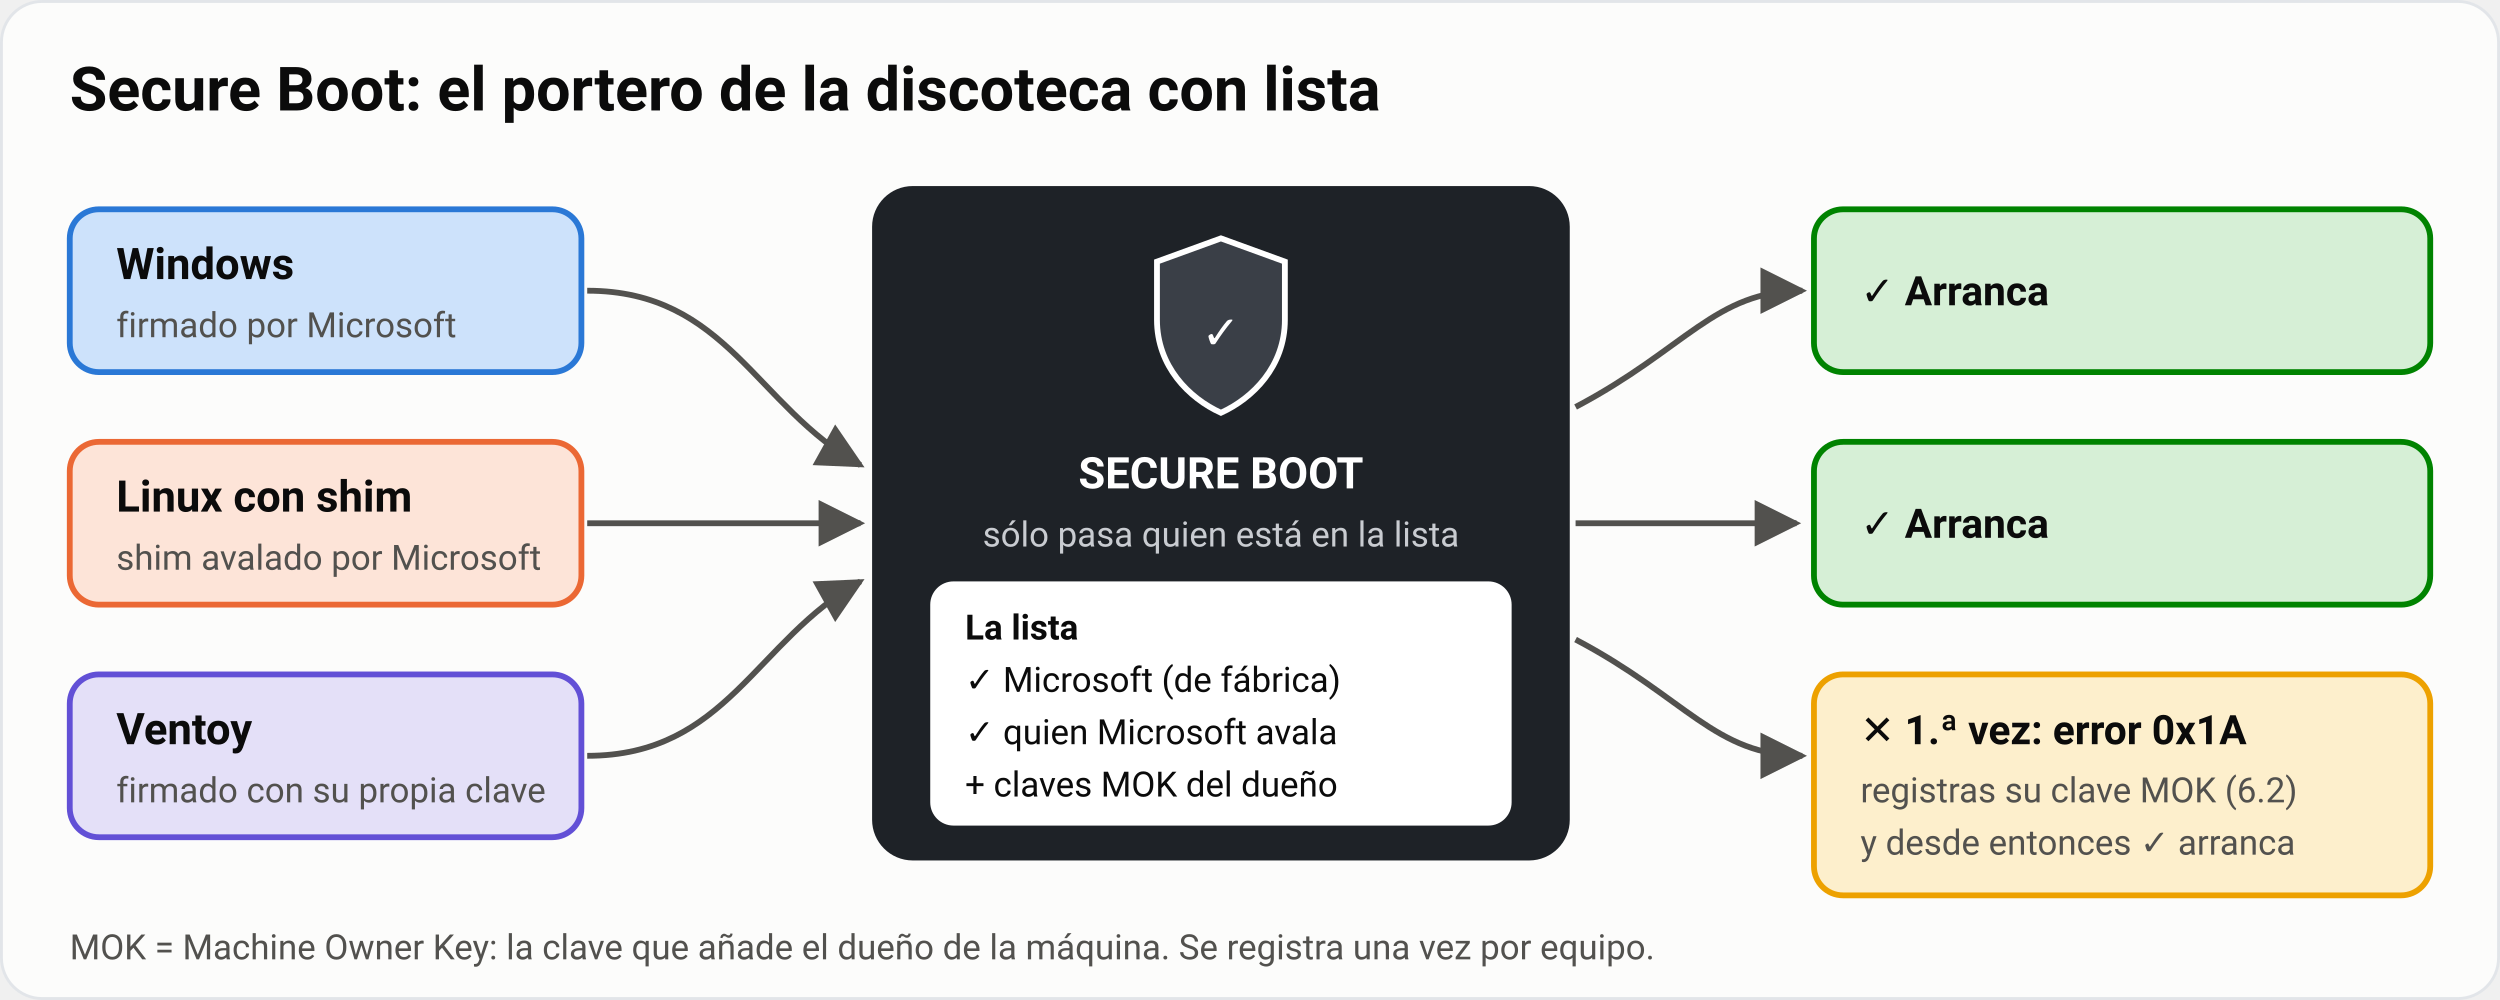
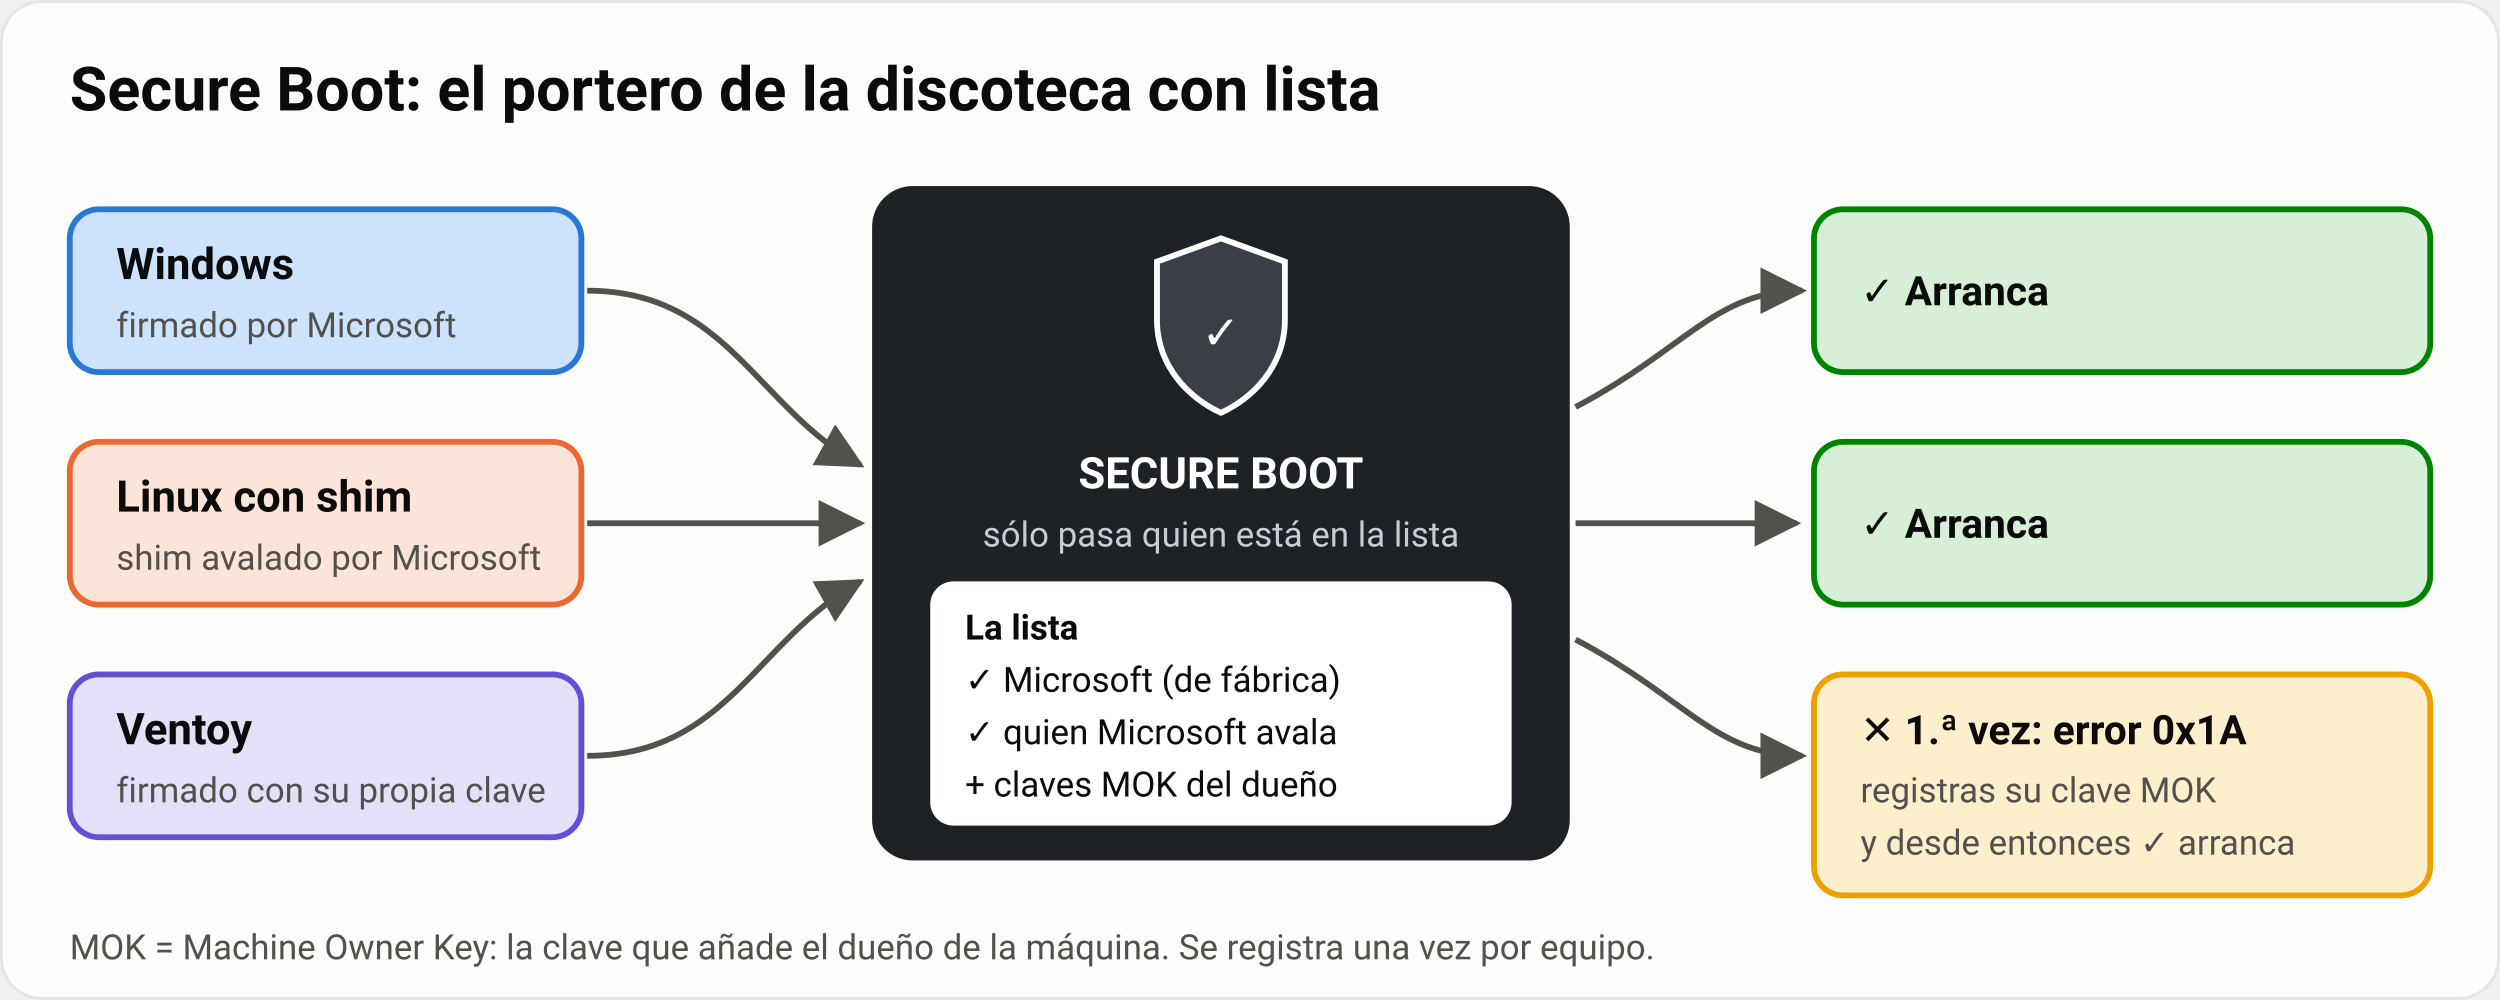
<svg xmlns="http://www.w3.org/2000/svg" width="860" height="344" viewBox="0 0 860 344" font-family="'Segoe UI', Roboto, Helvetica, Arial, sans-serif" role="img" aria-labelledby="t d">
  <defs>
    <marker id="flecha" viewBox="0 0 10 10" refX="9" refY="5" markerWidth="8" markerHeight="8" orient="auto-start-reverse">
      <path d="M0 0 L10 5 L0 10 z" fill="#52514e" />
    </marker>
  </defs>
  <rect x="0.5" y="0.5" width="859" height="343" rx="14" fill="#fcfcfb" stroke="#e2e5e9" />
  <text x="24" y="38" font-size="21" font-weight="700" fill="#0b0b0b">Secure Boot: el portero de la discoteca con lista</text>
  <g stroke-width="2">
    <rect x="24" y="72" width="176" height="56" rx="10" fill="#cde2fb" stroke="#2a78d6" />
    <rect x="24" y="152" width="176" height="56" rx="10" fill="#fde4d8" stroke="#eb6834" />
    <rect x="24" y="232" width="176" height="56" rx="10" fill="#e4e0f8" stroke="#6250d6" />
  </g>
  <g font-size="15" font-weight="700" fill="#0b0b0b">
    <text x="40" y="96">Windows</text>
    <text x="40" y="176">Linux con shim</text>
    <text x="40" y="256">Ventoy</text>
  </g>
  <g font-size="12" fill="#52514e">
    <text x="40" y="116">firmado por Microsoft</text>
    <text x="40" y="196">shim avalado por Microsoft</text>
    <text x="40" y="276">firmado con su propia clave</text>
  </g>
  <g stroke="#52514e" stroke-width="2" fill="none">
    <path d="M202 100 C 250 100, 260 140, 296 160" marker-end="url(#flecha)" />
    <path d="M202 180 H 296" marker-end="url(#flecha)" />
    <path d="M202 260 C 250 260, 260 220, 296 200" marker-end="url(#flecha)" />
  </g>
  <rect x="300" y="64" width="240" height="232" rx="14" fill="#1e2227" />
  <path d="M420 82 l-22 8 v20 c0 16 11 27 22 32 c11 -5 22 -16 22 -32 v-20 z" fill="#3a3f47" stroke="#ffffff" stroke-width="2" />
  <text x="420" y="120" font-size="16" font-weight="700" text-anchor="middle" fill="#ffffff">✓</text>
  <text x="420" y="168" font-size="15" font-weight="700" text-anchor="middle" fill="#ffffff">SECURE BOOT</text>
  <text x="420" y="188" font-size="12" text-anchor="middle" fill="#c9ccd1">sólo pasa quien está en la lista</text>
  <rect x="320" y="200" width="200" height="84" rx="8" fill="#ffffff" />
  <g font-size="12" fill="#0b0b0b">
    <text x="332" y="220" font-weight="700">La lista</text>
    <text x="332" y="238">✓ Microsoft (de fábrica)</text>
    <text x="332" y="256">✓ quien Microsoft avala</text>
    <text x="332" y="274">+ claves MOK del dueño</text>
  </g>
  <g stroke="#52514e" stroke-width="2" fill="none">
    <path d="M542 140 C 580 120, 590 100, 620 100" marker-end="url(#flecha)" />
    <path d="M542 180 H 618" marker-end="url(#flecha)" />
    <path d="M542 220 C 580 240, 590 260, 620 260" marker-end="url(#flecha)" />
  </g>
  <g stroke-width="2">
    <rect x="624" y="72" width="212" height="56" rx="10" fill="#d6efd6" stroke="#008300" />
    <rect x="624" y="152" width="212" height="56" rx="10" fill="#d6efd6" stroke="#008300" />
    <rect x="624" y="232" width="212" height="76" rx="10" fill="#fdefcc" stroke="#eda100" />
  </g>
  <g font-size="14" font-weight="700" fill="#0b0b0b">
    <text x="640" y="105">✓ Arranca</text>
    <text x="640" y="185">✓ Arranca</text>
    <text x="640" y="256">✕ 1.ª vez: error 0x1A</text>
  </g>
  <g font-size="12" fill="#52514e">
-     <text x="640" y="276">registras su clave MOK (6.2)</text>
+     <text x="640" y="276">registras su clave MOK</text>
    <text x="640" y="294">y desde entonces ✓ arranca</text>
  </g>
  <text x="24" y="330" font-size="12" fill="#52514e">MOK = Machine Owner Key: la clave que añade el dueño de la máquina. Se registra una vez por equipo.</text>
</svg>
